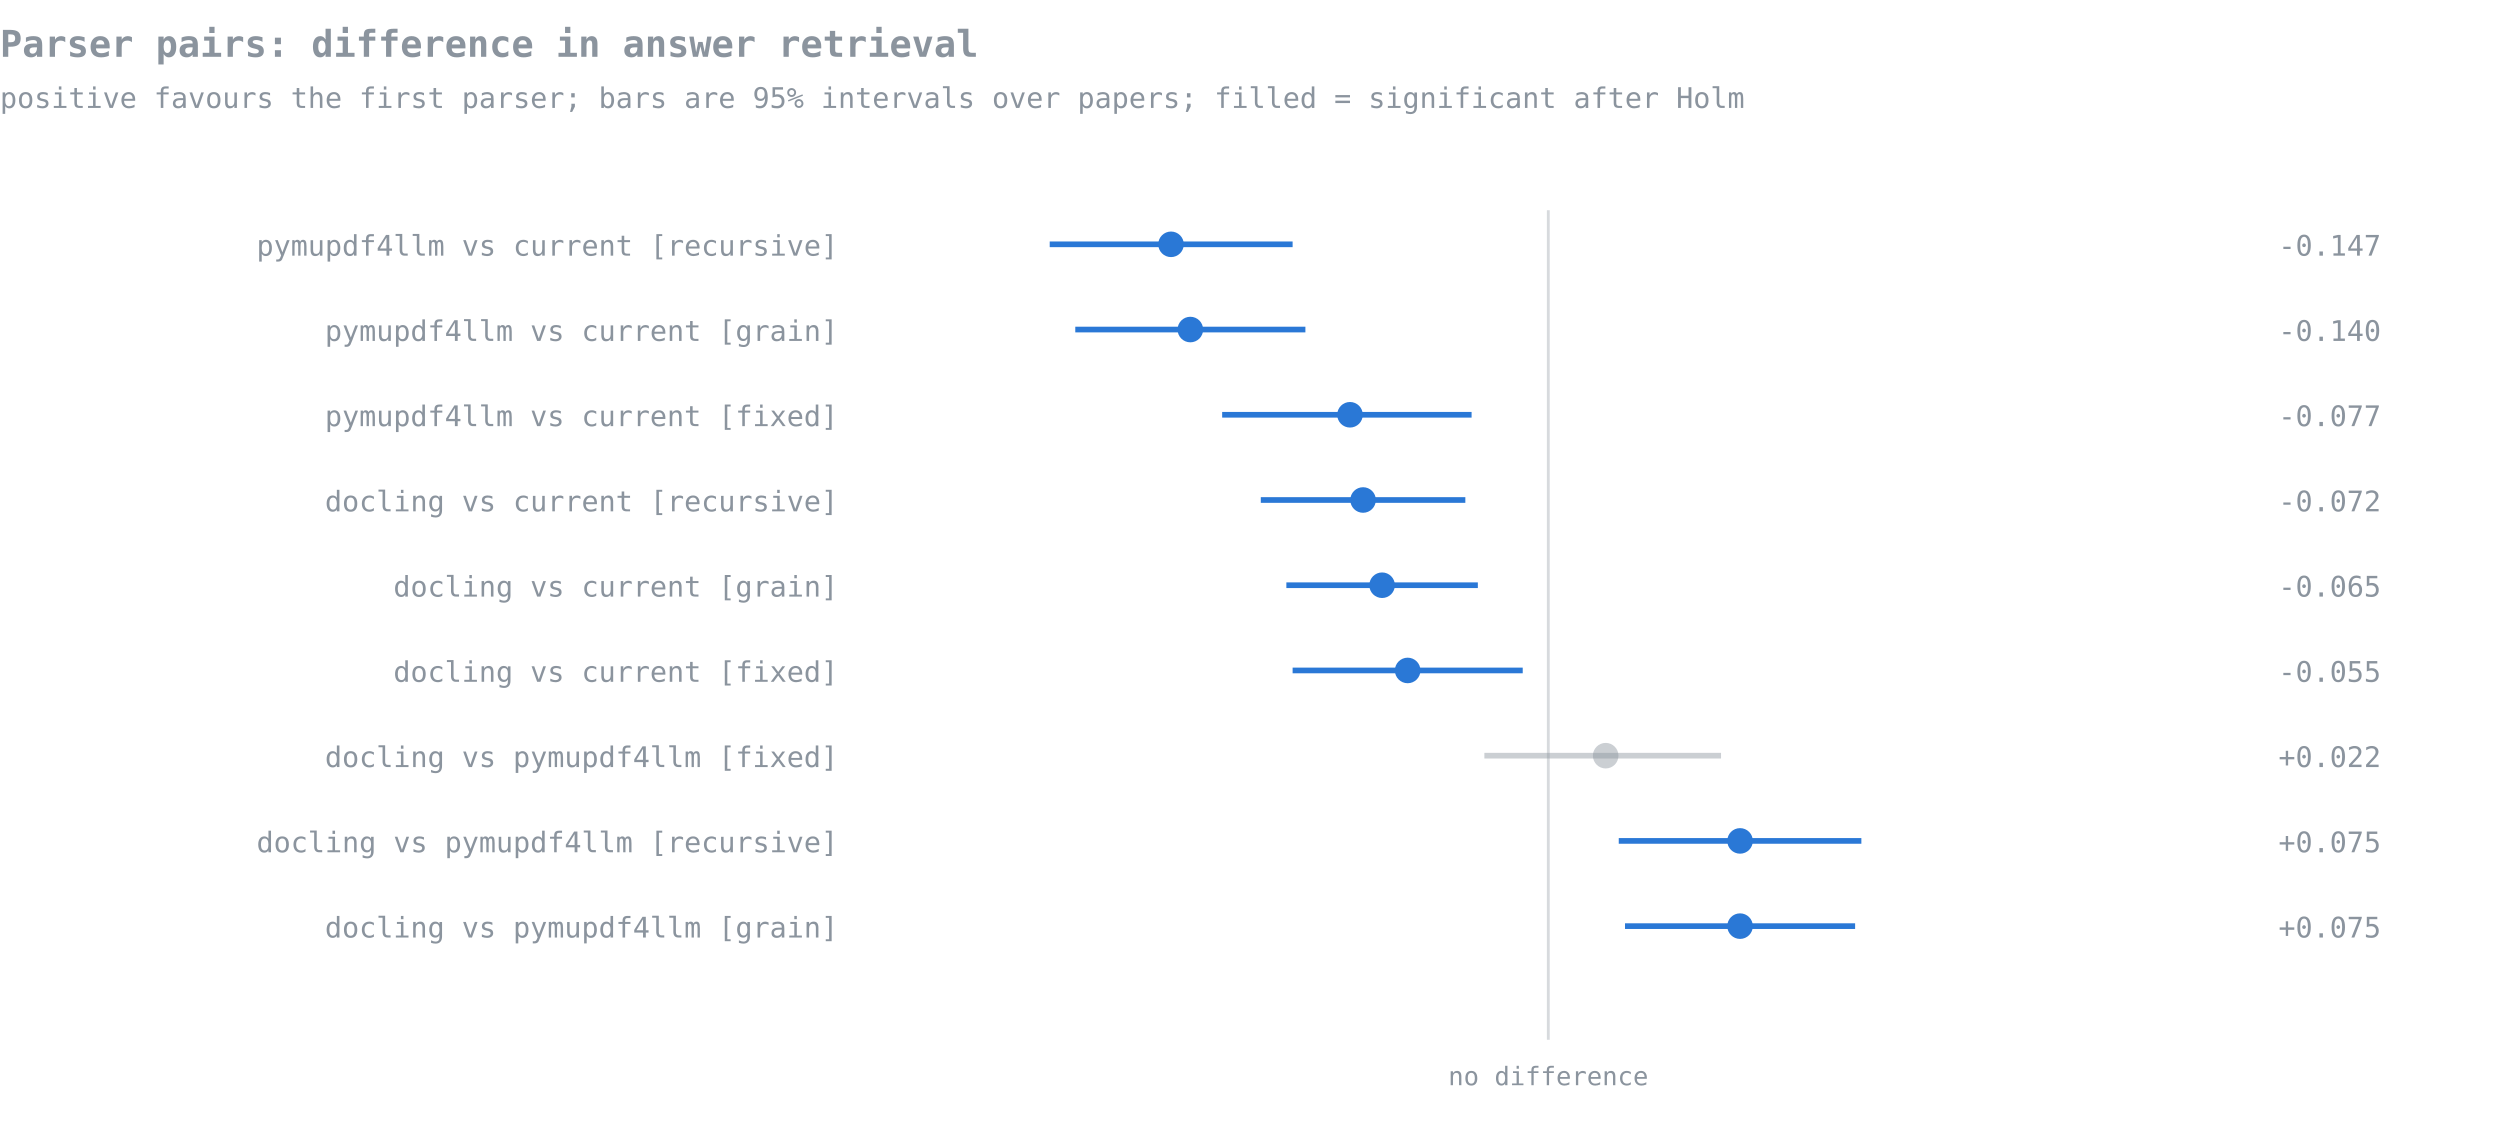
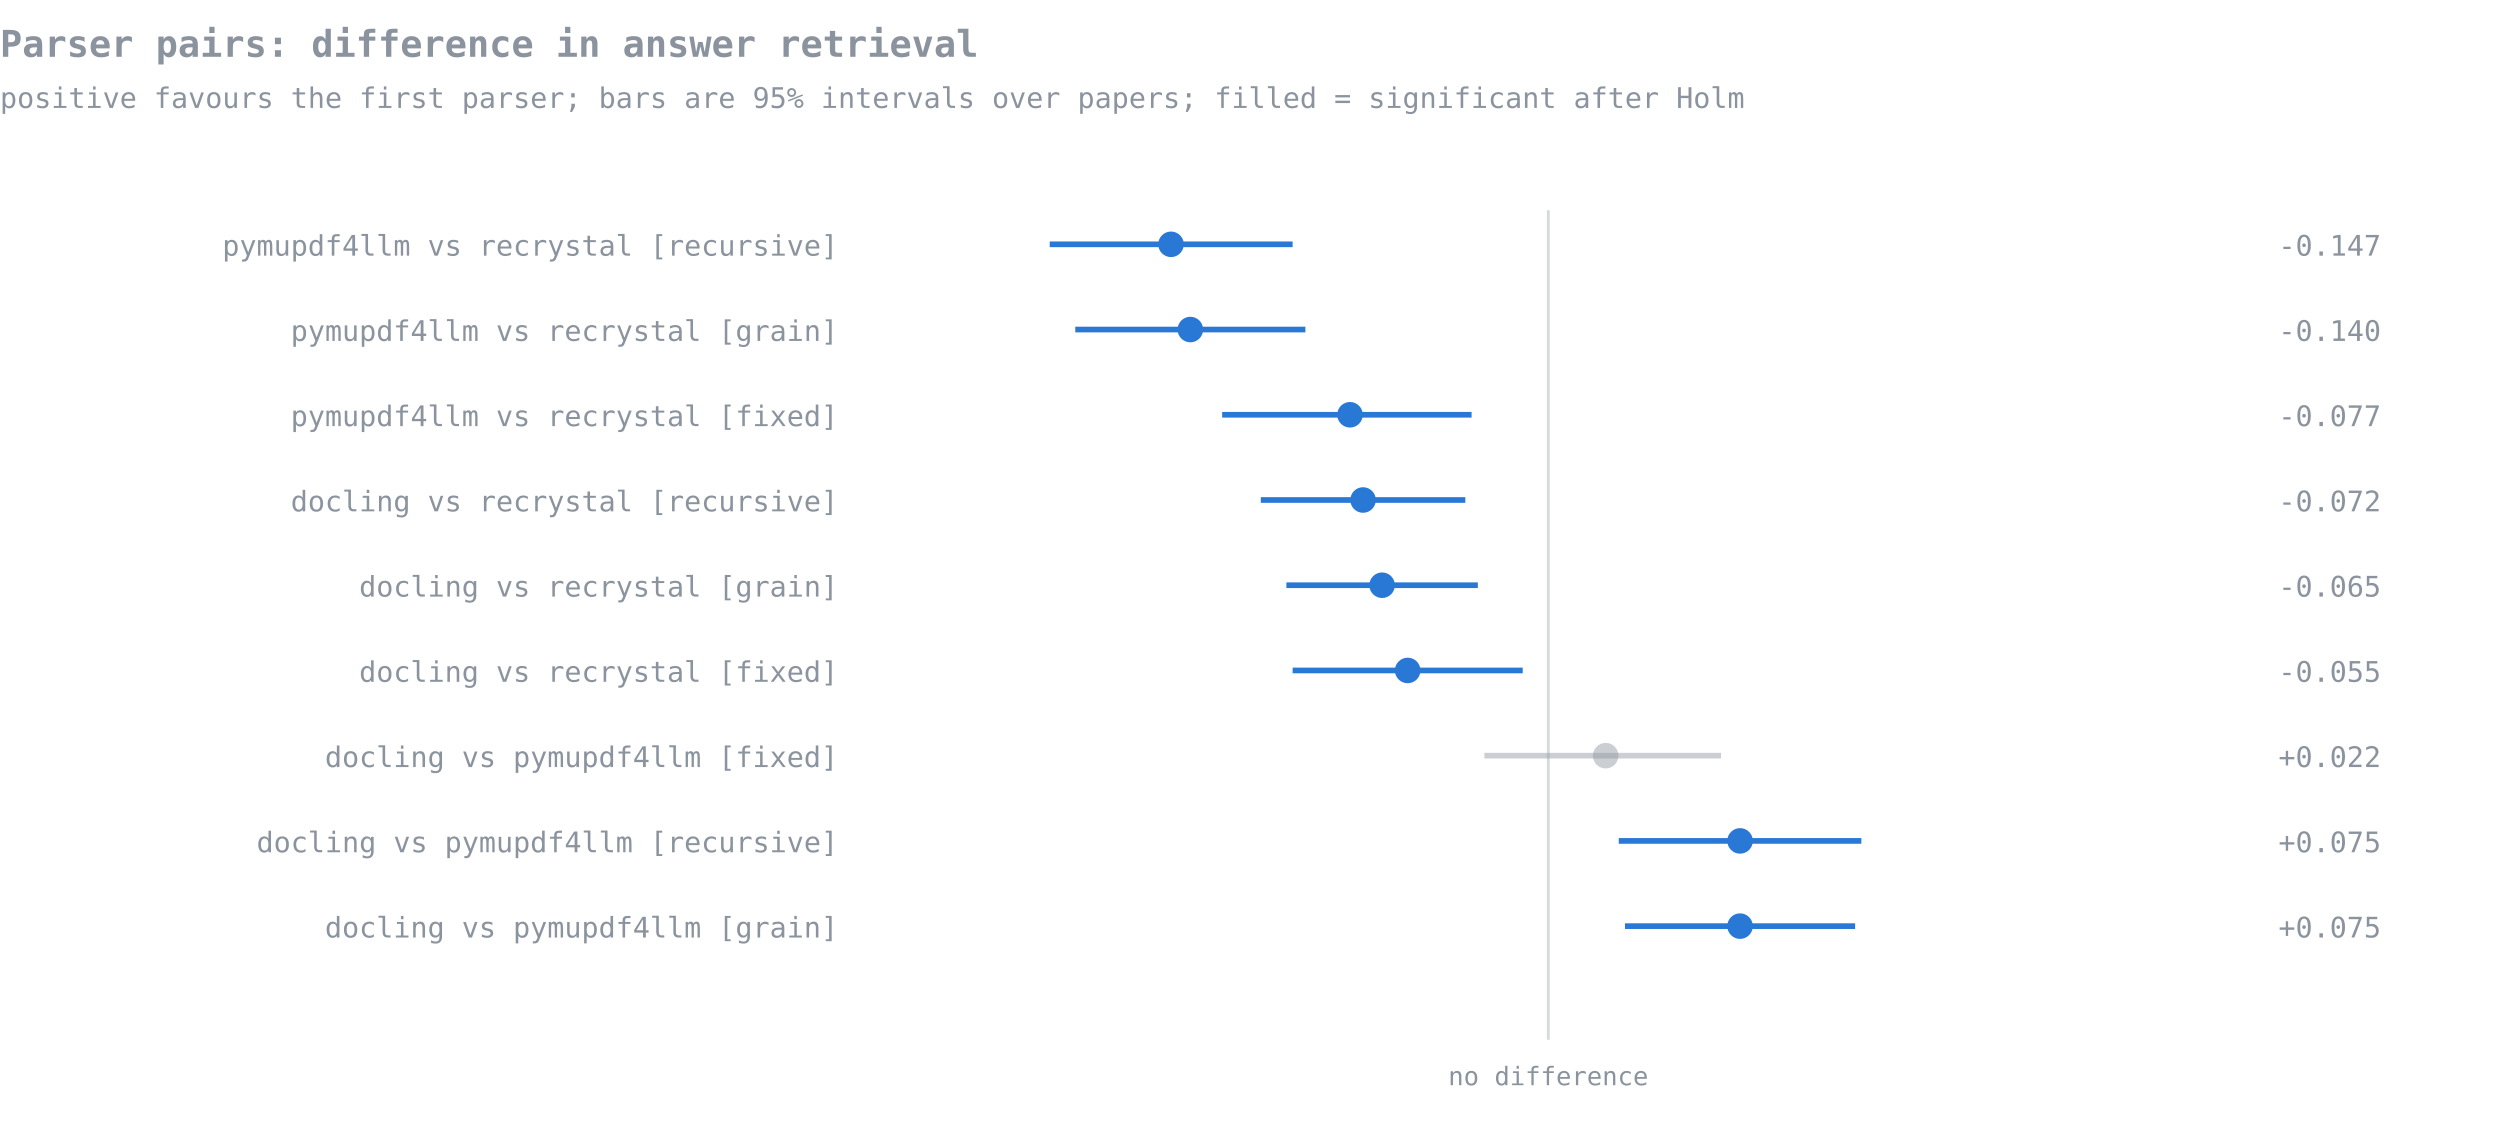
<svg xmlns="http://www.w3.org/2000/svg" viewBox="0 0 880 400" width="880" height="400" font-family="ui-monospace,Menlo,monospace">
  <text x="0.0" y="20.0" font-size="13" fill="#8b949e" text-anchor="start" font-weight="600">Parser pairs: difference in answer retrieval</text>
  <text x="0.0" y="38.0" font-size="10" fill="#8b949e" text-anchor="start" font-weight="normal">positive favours the first parser; bars are 95% intervals over papers; filled = significant after Holm</text>
  <line x1="545" y1="74" x2="545" y2="366" stroke="#8b949e" stroke-width="1" opacity="0.35" />
  <text x="545.0" y="382.0" font-size="9" fill="#8b949e" text-anchor="middle" font-weight="normal">no difference</text>
-   <text x="295.0" y="90.0" font-size="10" fill="#8b949e" text-anchor="end" font-weight="normal">pymupdf4llm vs current [recursive]</text>
+   <text x="295.0" y="90.0" font-size="10" fill="#8b949e" text-anchor="end" font-weight="normal">pymupdf4llm vs recrystal [recursive]</text>
  <line x1="369.5" y1="86" x2="455.0" y2="86" stroke="#2a78d6" stroke-width="2" opacity="1" />
  <circle cx="412.2" cy="86" r="4.5" fill="#2a78d6" opacity="1" />
  <text x="802.0" y="90.0" font-size="10" fill="#8b949e" text-anchor="start" font-weight="normal">-0.147</text>
-   <text x="295.0" y="120.0" font-size="10" fill="#8b949e" text-anchor="end" font-weight="normal">pymupdf4llm vs current [grain]</text>
+   <text x="295.0" y="120.0" font-size="10" fill="#8b949e" text-anchor="end" font-weight="normal">pymupdf4llm vs recrystal [grain]</text>
  <line x1="378.5" y1="116" x2="459.5" y2="116" stroke="#2a78d6" stroke-width="2" opacity="1" />
  <circle cx="419.0" cy="116" r="4.5" fill="#2a78d6" opacity="1" />
  <text x="802.0" y="120.0" font-size="10" fill="#8b949e" text-anchor="start" font-weight="normal">-0.140</text>
-   <text x="295.0" y="150.0" font-size="10" fill="#8b949e" text-anchor="end" font-weight="normal">pymupdf4llm vs current [fixed]</text>
+   <text x="295.0" y="150.0" font-size="10" fill="#8b949e" text-anchor="end" font-weight="normal">pymupdf4llm vs recrystal [fixed]</text>
  <line x1="430.2" y1="146" x2="518.0" y2="146" stroke="#2a78d6" stroke-width="2" opacity="1" />
  <circle cx="475.2" cy="146" r="4.5" fill="#2a78d6" opacity="1" />
  <text x="802.0" y="150.0" font-size="10" fill="#8b949e" text-anchor="start" font-weight="normal">-0.077</text>
-   <text x="295.0" y="180.0" font-size="10" fill="#8b949e" text-anchor="end" font-weight="normal">docling vs current [recursive]</text>
+   <text x="295.0" y="180.0" font-size="10" fill="#8b949e" text-anchor="end" font-weight="normal">docling vs recrystal [recursive]</text>
  <line x1="443.8" y1="176" x2="515.8" y2="176" stroke="#2a78d6" stroke-width="2" opacity="1" />
  <circle cx="479.8" cy="176" r="4.5" fill="#2a78d6" opacity="1" />
  <text x="802.0" y="180.0" font-size="10" fill="#8b949e" text-anchor="start" font-weight="normal">-0.072</text>
-   <text x="295.0" y="210.0" font-size="10" fill="#8b949e" text-anchor="end" font-weight="normal">docling vs current [grain]</text>
+   <text x="295.0" y="210.0" font-size="10" fill="#8b949e" text-anchor="end" font-weight="normal">docling vs recrystal [grain]</text>
  <line x1="452.8" y1="206" x2="520.2" y2="206" stroke="#2a78d6" stroke-width="2" opacity="1" />
  <circle cx="486.5" cy="206" r="4.5" fill="#2a78d6" opacity="1" />
  <text x="802.0" y="210.0" font-size="10" fill="#8b949e" text-anchor="start" font-weight="normal">-0.065</text>
-   <text x="295.0" y="240.0" font-size="10" fill="#8b949e" text-anchor="end" font-weight="normal">docling vs current [fixed]</text>
+   <text x="295.0" y="240.0" font-size="10" fill="#8b949e" text-anchor="end" font-weight="normal">docling vs recrystal [fixed]</text>
  <line x1="455.0" y1="236" x2="536.0" y2="236" stroke="#2a78d6" stroke-width="2" opacity="1" />
  <circle cx="495.5" cy="236" r="4.5" fill="#2a78d6" opacity="1" />
  <text x="802.0" y="240.0" font-size="10" fill="#8b949e" text-anchor="start" font-weight="normal">-0.055</text>
  <text x="295.0" y="270.0" font-size="10" fill="#8b949e" text-anchor="end" font-weight="normal">docling vs pymupdf4llm [fixed]</text>
  <line x1="522.5" y1="266" x2="605.8" y2="266" stroke="#8b949e" stroke-width="2" opacity="0.45" />
  <circle cx="565.2" cy="266" r="4.5" fill="#8b949e" opacity="0.45" />
  <text x="802.0" y="270.0" font-size="10" fill="#8b949e" text-anchor="start" font-weight="normal">+0.022</text>
  <text x="295.0" y="300.0" font-size="10" fill="#8b949e" text-anchor="end" font-weight="normal">docling vs pymupdf4llm [recursive]</text>
  <line x1="569.8" y1="296" x2="655.2" y2="296" stroke="#2a78d6" stroke-width="2" opacity="1" />
  <circle cx="612.5" cy="296" r="4.5" fill="#2a78d6" opacity="1" />
  <text x="802.0" y="300.0" font-size="10" fill="#8b949e" text-anchor="start" font-weight="normal">+0.075</text>
  <text x="295.0" y="330.0" font-size="10" fill="#8b949e" text-anchor="end" font-weight="normal">docling vs pymupdf4llm [grain]</text>
  <line x1="572.0" y1="326" x2="653.0" y2="326" stroke="#2a78d6" stroke-width="2" opacity="1" />
  <circle cx="612.5" cy="326" r="4.5" fill="#2a78d6" opacity="1" />
  <text x="802.0" y="330.0" font-size="10" fill="#8b949e" text-anchor="start" font-weight="normal">+0.075</text>
</svg>
